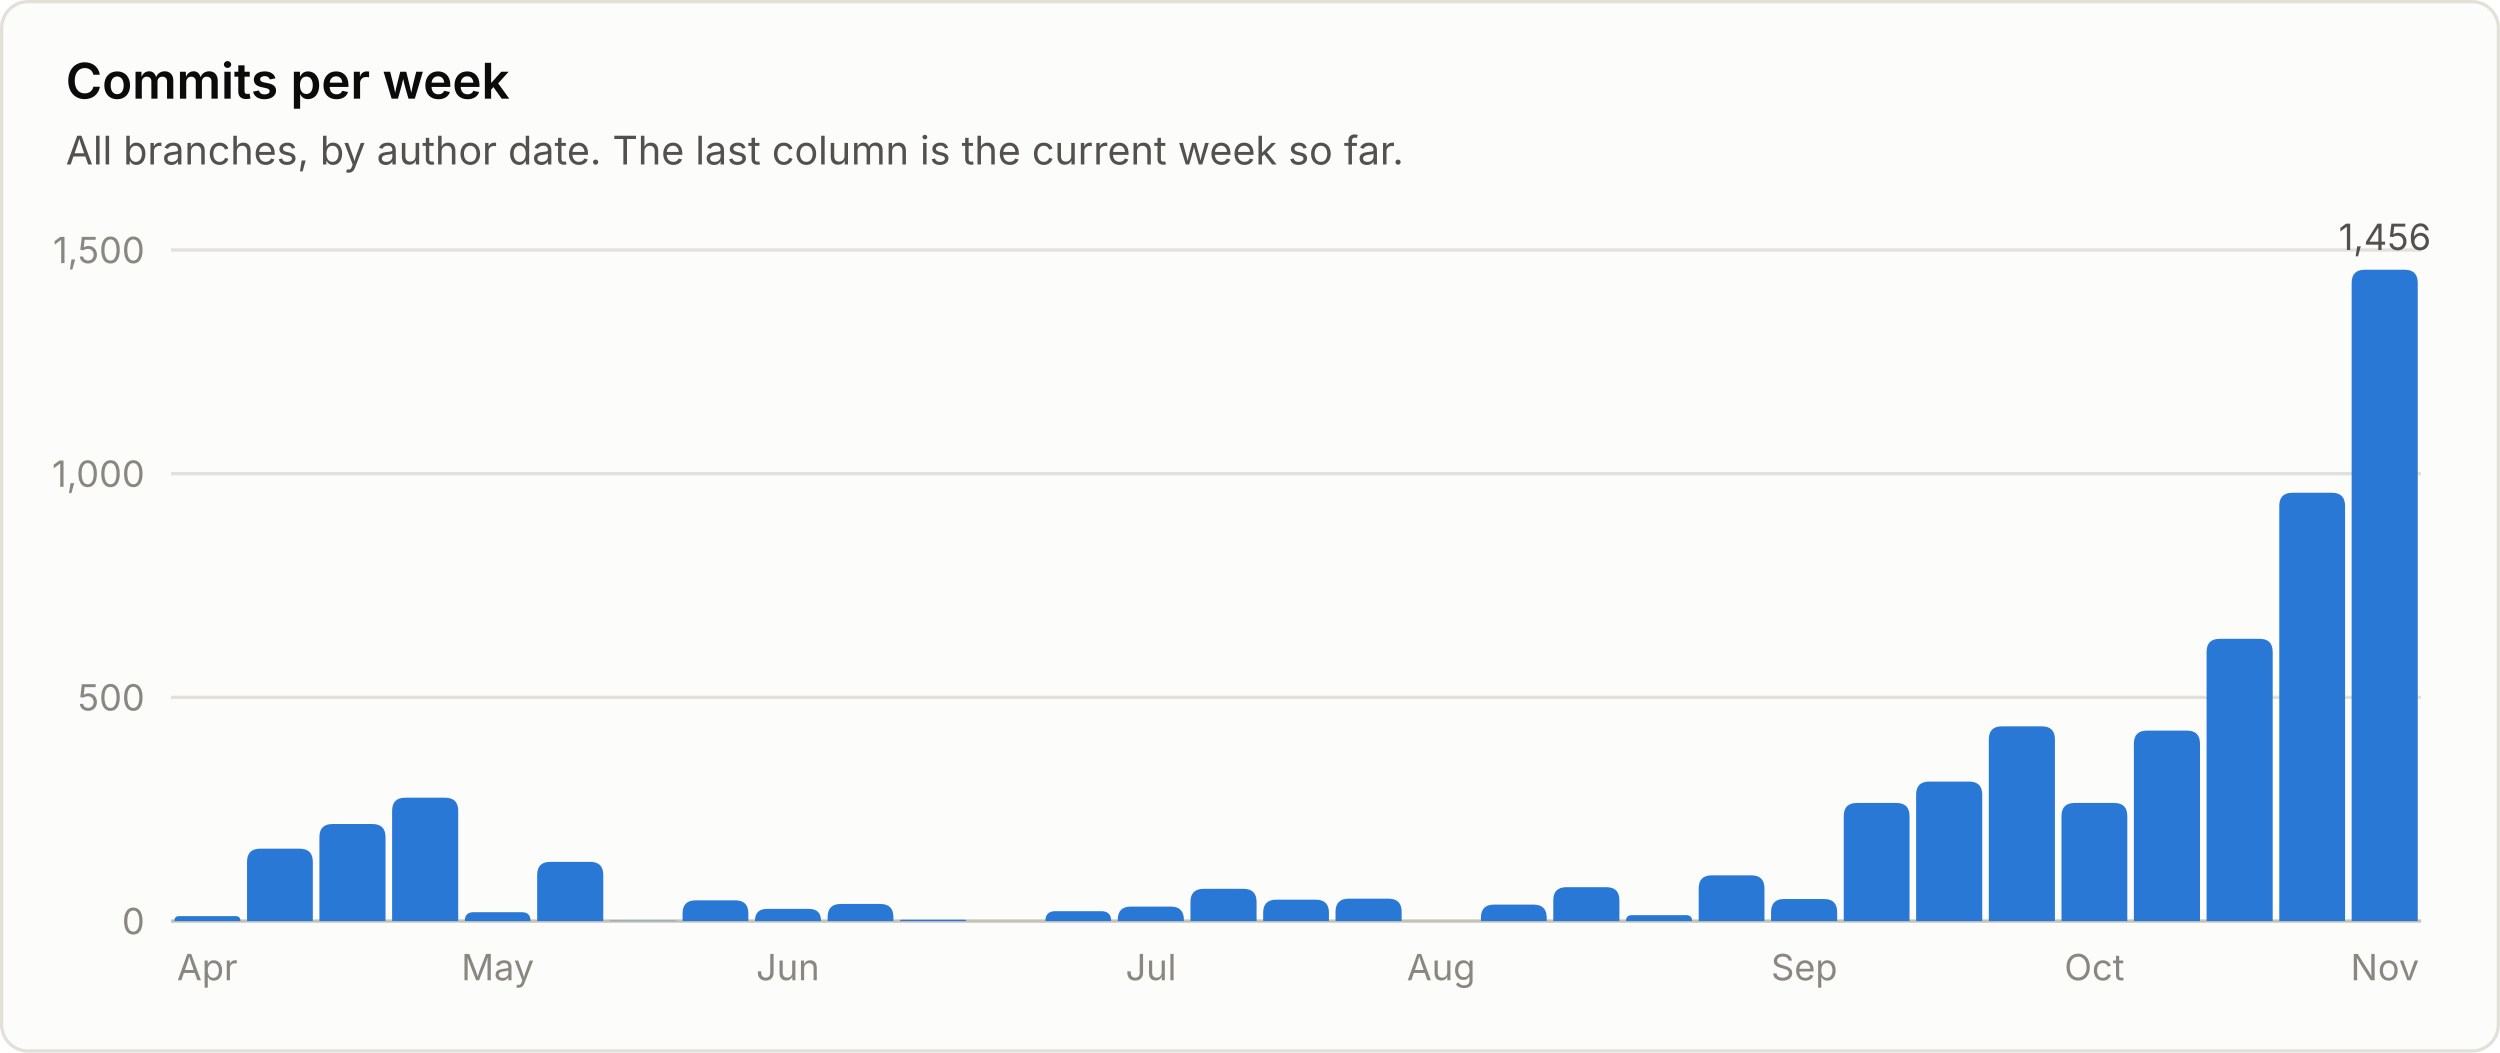
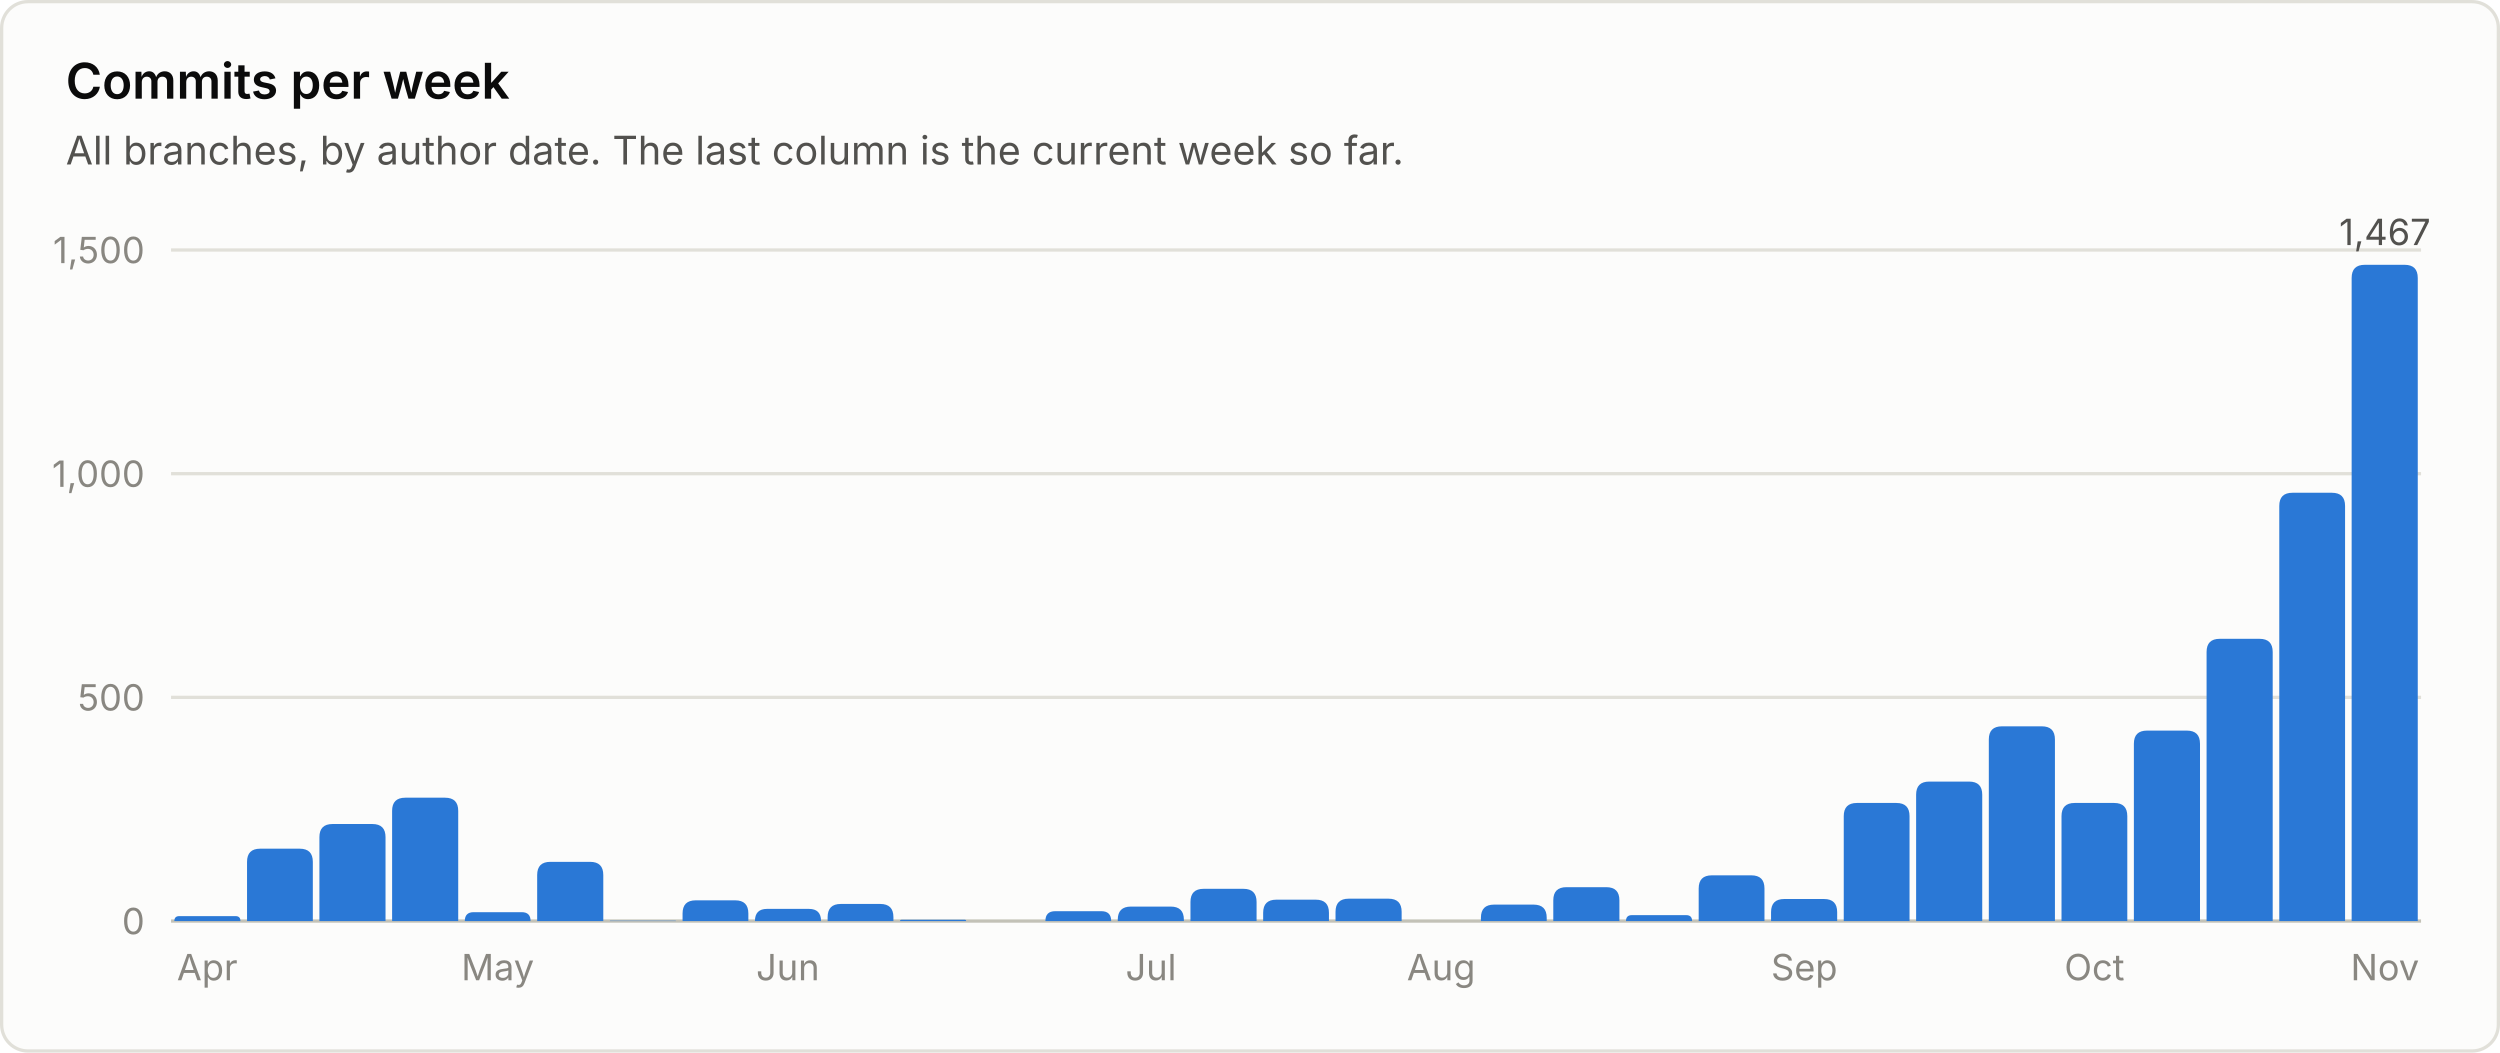
<svg xmlns="http://www.w3.org/2000/svg" viewBox="0 0 760 320" width="760" height="320" role="img" font-family="system-ui, -apple-system, 'Segoe UI', sans-serif">
  <rect x="0.5" y="0.5" width="759" height="319" rx="8" fill="#fcfcfb" stroke="#e1e0d9" />
  <text x="20.0" y="30.0" fill="#0b0b0b" font-size="15" font-weight="600" text-anchor="start">Commits per week</text>
  <text x="20.0" y="50.0" fill="#52514e" font-size="12" font-weight="400" text-anchor="start">All branches, by author date. The last column is the current week so far.</text>
  <line x1="52" y1="280.0" x2="736" y2="280.0" stroke="#c3c2b7" stroke-width="1" />
  <text x="44.0" y="284.0" fill="#898781" font-size="11" font-weight="400" text-anchor="end">0</text>
  <line x1="52" y1="212.0" x2="736" y2="212.0" stroke="#e1e0d9" stroke-width="1" />
  <text x="44.0" y="216.0" fill="#898781" font-size="11" font-weight="400" text-anchor="end">500</text>
  <line x1="52" y1="144.0" x2="736" y2="144.0" stroke="#e1e0d9" stroke-width="1" />
  <text x="44.0" y="148.0" fill="#898781" font-size="11" font-weight="400" text-anchor="end">1,000</text>
  <line x1="52" y1="76.0" x2="736" y2="76.0" stroke="#e1e0d9" stroke-width="1" />
  <text x="44.0" y="80.0" fill="#898781" font-size="11" font-weight="400" text-anchor="end">1,500</text>
  <path d="M53.0 280.0 V280.0 Q53.0 278.5 54.5 278.5 H71.6 Q73.1 278.5 73.1 280.0 V280.0 Z" fill="#2a78d6" />
  <text x="63.0" y="298.0" fill="#898781" font-size="11" font-weight="400" text-anchor="middle">Apr</text>
  <path d="M75.1 280.0 V262.0 Q75.1 258.0 79.1 258.0 H91.1 Q95.1 258.0 95.1 262.0 V280.0 Z" fill="#2a78d6" />
  <path d="M97.1 280.0 V254.5 Q97.1 250.5 101.1 250.5 H113.2 Q117.2 250.5 117.2 254.5 V280.0 Z" fill="#2a78d6" />
  <path d="M119.2 280.0 V246.5 Q119.2 242.5 123.2 242.5 H135.3 Q139.3 242.5 139.3 246.5 V280.0 Z" fill="#2a78d6" />
  <path d="M141.3 280.0 V280.0 Q141.3 277.3 144.0 277.3 H158.6 Q161.3 277.3 161.3 280.0 V280.0 Z" fill="#2a78d6" />
  <text x="151.3" y="298.0" fill="#898781" font-size="11" font-weight="400" text-anchor="middle">May</text>
  <path d="M163.3 280.0 V266.0 Q163.3 262.0 167.3 262.0 H179.4 Q183.4 262.0 183.4 266.0 V280.0 Z" fill="#2a78d6" />
  <path d="M185.4 280.0 V280.0 Q185.4 279.9 185.5 279.9 H205.3 Q205.5 279.9 205.5 280.0 V280.0 Z" fill="#2a78d6" />
  <path d="M207.5 280.0 V277.7 Q207.5 273.7 211.5 273.7 H223.5 Q227.5 273.7 227.5 277.7 V280.0 Z" fill="#2a78d6" />
  <path d="M229.5 280.0 V280.0 Q229.5 276.3 233.2 276.3 H245.9 Q249.6 276.3 249.6 280.0 V280.0 Z" fill="#2a78d6" />
  <text x="239.5" y="298.0" fill="#898781" font-size="11" font-weight="400" text-anchor="middle">Jun</text>
  <path d="M251.6 280.0 V278.8 Q251.6 274.8 255.6 274.8 H267.6 Q271.6 274.8 271.6 278.8 V280.0 Z" fill="#2a78d6" />
  <path d="M273.6 280.0 V280.0 Q273.6 279.6 274.1 279.6 H293.3 Q293.7 279.6 293.7 280.0 V280.0 Z" fill="#2a78d6" />
  <path d="M317.8 280.0 V280.0 Q317.8 277.0 320.8 277.0 H334.8 Q337.8 277.0 337.8 280.0 V280.0 Z" fill="#2a78d6" />
  <path d="M339.8 280.0 V279.6 Q339.8 275.6 343.8 275.6 H355.9 Q359.9 275.6 359.9 279.6 V280.0 Z" fill="#2a78d6" />
  <text x="349.9" y="298.0" fill="#898781" font-size="11" font-weight="400" text-anchor="middle">Jul</text>
  <path d="M361.9 280.0 V274.2 Q361.9 270.2 365.9 270.2 H378.0 Q382.0 270.2 382.0 274.2 V280.0 Z" fill="#2a78d6" />
  <path d="M384.0 280.0 V277.5 Q384.0 273.5 388.0 273.5 H400.0 Q404.0 273.5 404.0 277.5 V280.0 Z" fill="#2a78d6" />
  <path d="M406.0 280.0 V277.2 Q406.0 273.2 410.0 273.2 H422.1 Q426.1 273.2 426.1 277.2 V280.0 Z" fill="#2a78d6" />
  <text x="438.1" y="298.0" fill="#898781" font-size="11" font-weight="400" text-anchor="middle">Aug</text>
  <path d="M450.2 280.0 V279.0 Q450.2 275.0 454.2 275.0 H466.2 Q470.2 275.0 470.2 279.0 V280.0 Z" fill="#2a78d6" />
  <path d="M472.2 280.0 V273.7 Q472.2 269.7 476.2 269.7 H488.3 Q492.3 269.7 492.3 273.7 V280.0 Z" fill="#2a78d6" />
  <path d="M494.3 280.0 V280.0 Q494.3 278.2 496.1 278.2 H512.6 Q514.4 278.2 514.4 280.0 V280.0 Z" fill="#2a78d6" />
  <path d="M516.4 280.0 V270.1 Q516.4 266.1 520.4 266.1 H532.4 Q536.4 266.1 536.4 270.1 V280.0 Z" fill="#2a78d6" />
  <path d="M538.4 280.0 V277.3 Q538.4 273.3 542.4 273.3 H554.5 Q558.5 273.3 558.5 277.3 V280.0 Z" fill="#2a78d6" />
  <text x="548.5" y="298.0" fill="#898781" font-size="11" font-weight="400" text-anchor="middle">Sep</text>
  <path d="M560.5 280.0 V248.1 Q560.5 244.1 564.5 244.1 H576.5 Q580.5 244.1 580.5 248.1 V280.0 Z" fill="#2a78d6" />
  <path d="M582.5 280.0 V241.6 Q582.5 237.6 586.5 237.6 H598.6 Q602.6 237.6 602.6 241.6 V280.0 Z" fill="#2a78d6" />
  <path d="M604.6 280.0 V224.8 Q604.6 220.8 608.6 220.8 H620.7 Q624.7 220.8 624.7 224.8 V280.0 Z" fill="#2a78d6" />
  <path d="M626.7 280.0 V248.1 Q626.7 244.1 630.7 244.1 H642.7 Q646.7 244.1 646.7 248.1 V280.0 Z" fill="#2a78d6" />
  <text x="636.7" y="298.0" fill="#898781" font-size="11" font-weight="400" text-anchor="middle">Oct</text>
  <path d="M648.7 280.0 V226.1 Q648.7 222.1 652.7 222.1 H664.8 Q668.8 222.1 668.8 226.1 V280.0 Z" fill="#2a78d6" />
  <path d="M670.8 280.0 V198.2 Q670.8 194.2 674.8 194.2 H686.9 Q690.9 194.2 690.9 198.2 V280.0 Z" fill="#2a78d6" />
  <path d="M692.9 280.0 V153.8 Q692.9 149.8 696.9 149.8 H708.9 Q712.9 149.8 712.9 153.8 V280.0 Z" fill="#2a78d6" />
-   <path d="M714.9 280.0 V86.0 Q714.9 82.0 718.9 82.0 H731.0 Q735.0 82.0 735.0 86.0 V280.0 Z" fill="#2a78d6" />
-   <text x="725.0" y="76.0" fill="#52514e" font-size="11" font-weight="400" text-anchor="middle">1,456</text>
+   <path d="M714.9 280.0 V84.5 Q714.9 80.5 718.9 80.5 H731.0 Q735.0 80.5 735.0 84.5 V280.0 Z" fill="#2a78d6" />
+   <text x="725.0" y="74.5" fill="#52514e" font-size="11" font-weight="400" text-anchor="middle">1,467</text>
  <text x="725.0" y="298.0" fill="#898781" font-size="11" font-weight="400" text-anchor="middle">Nov</text>
</svg>
